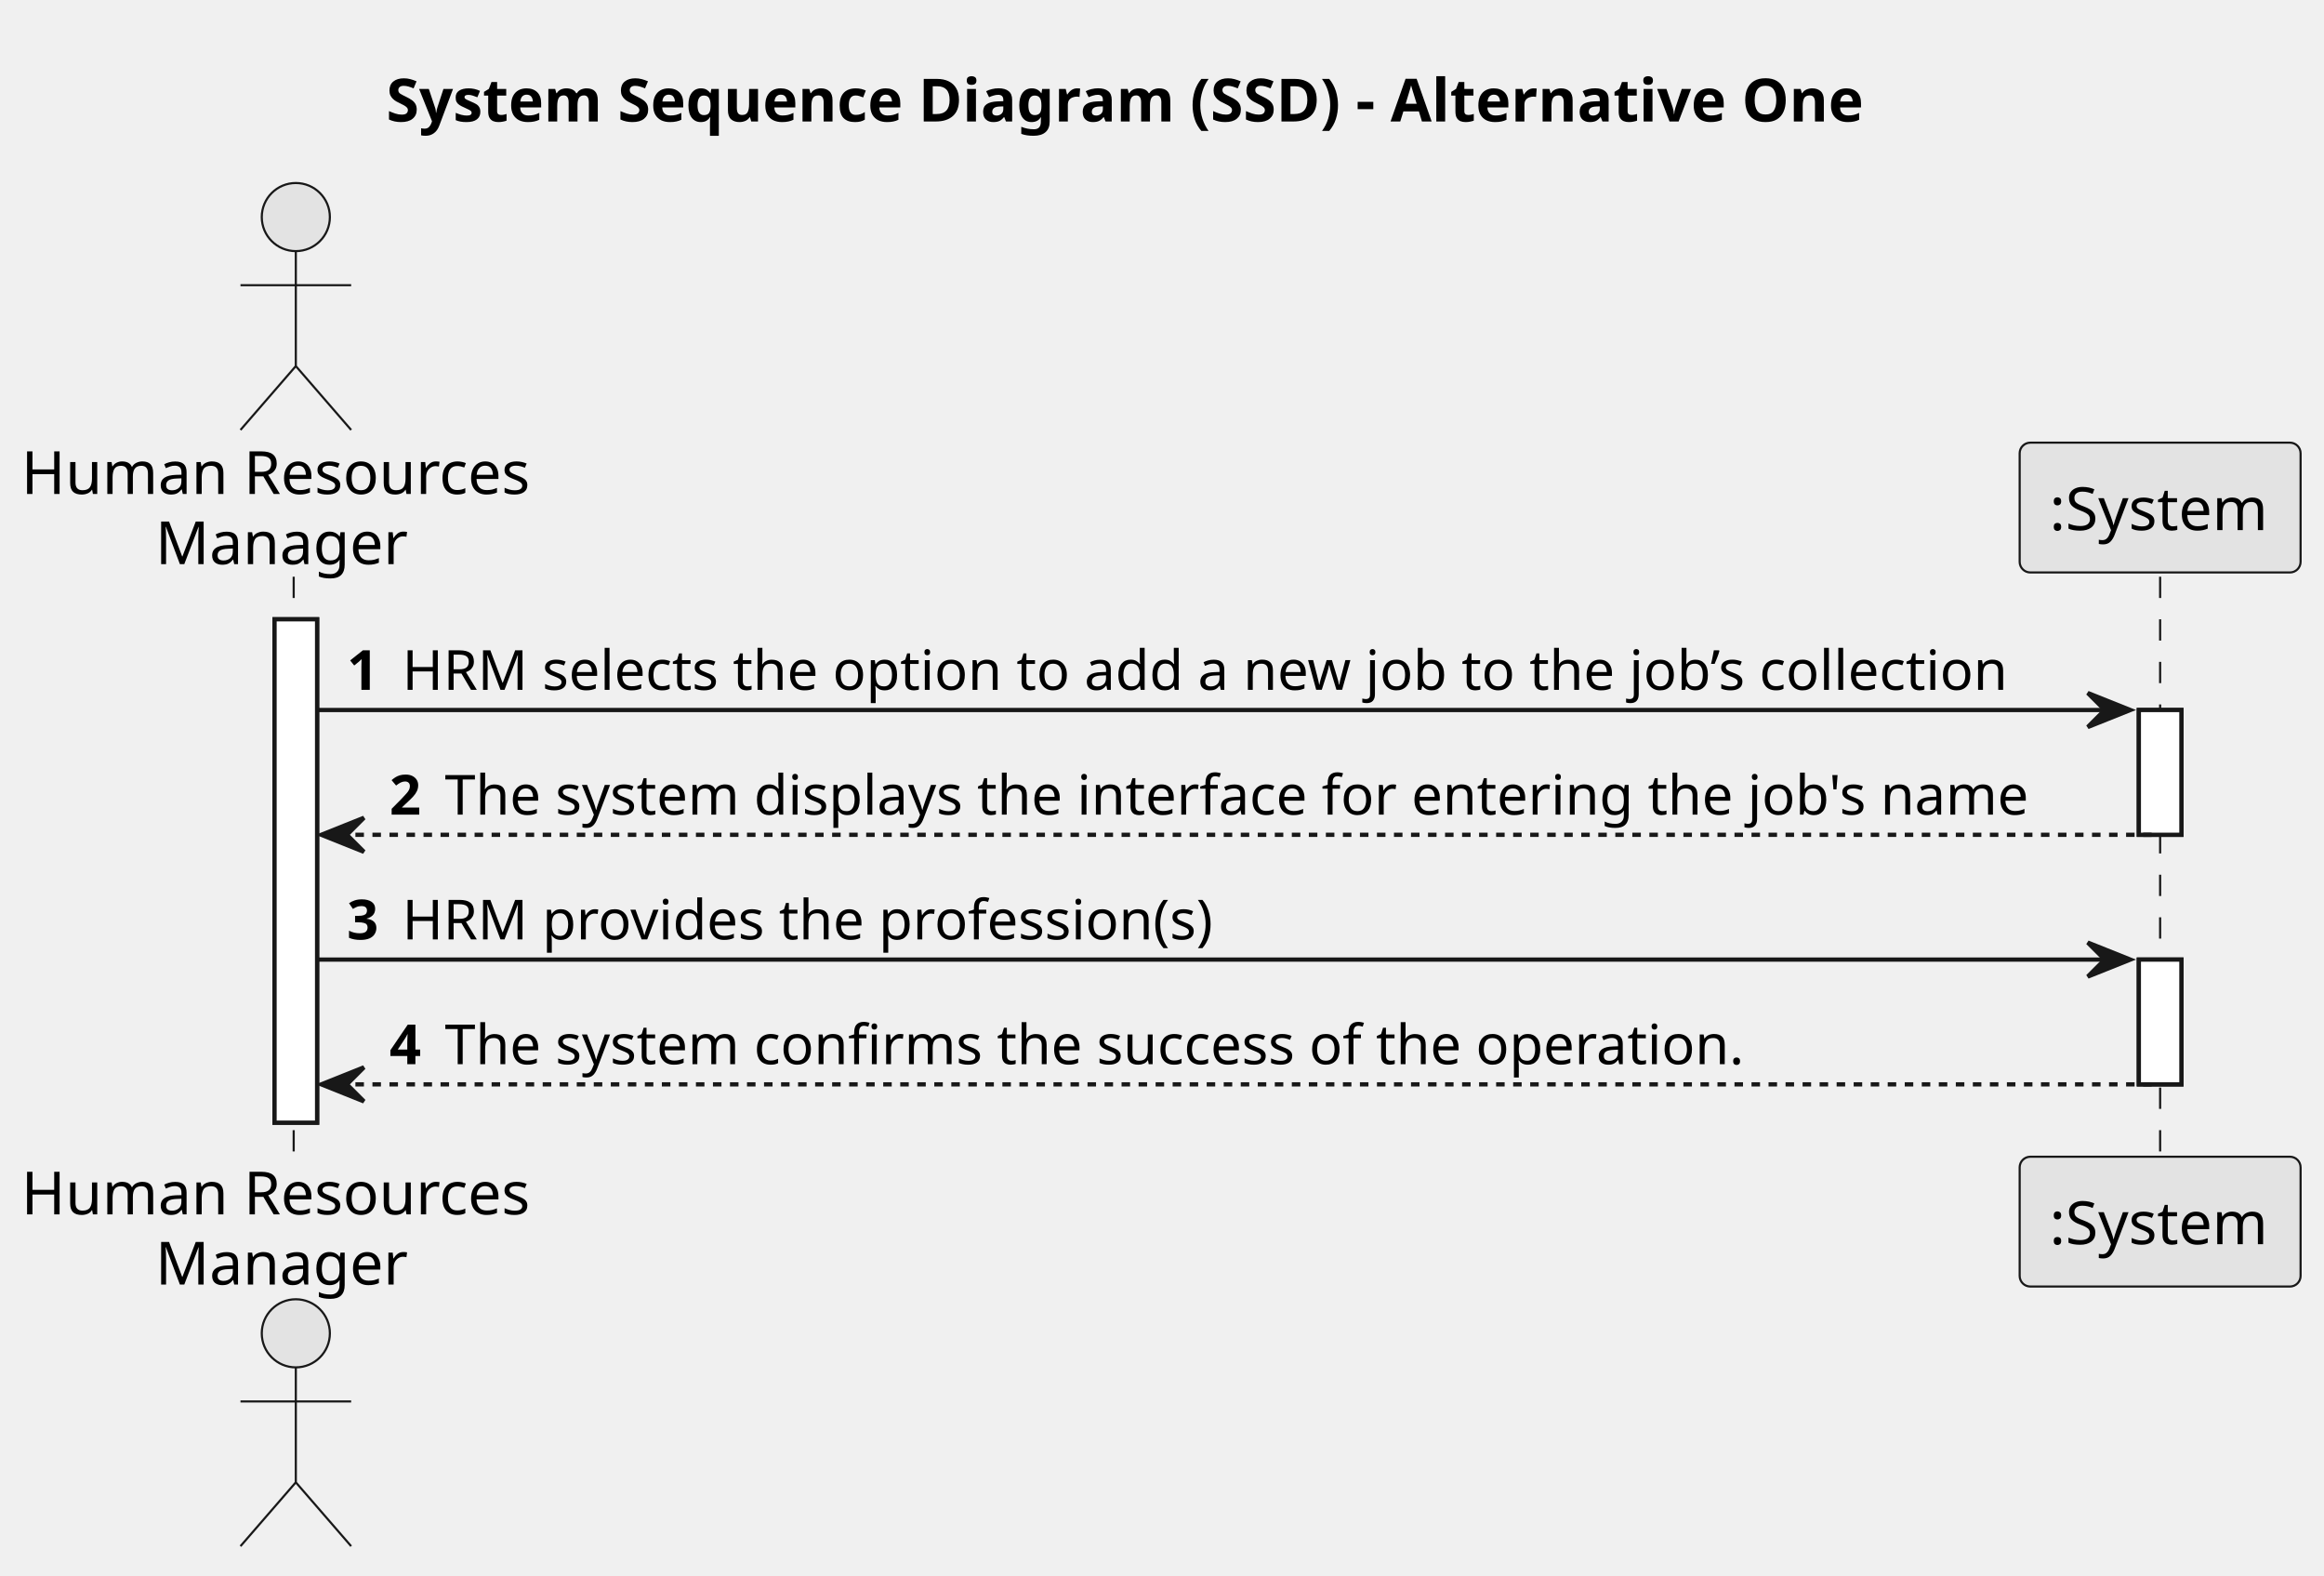
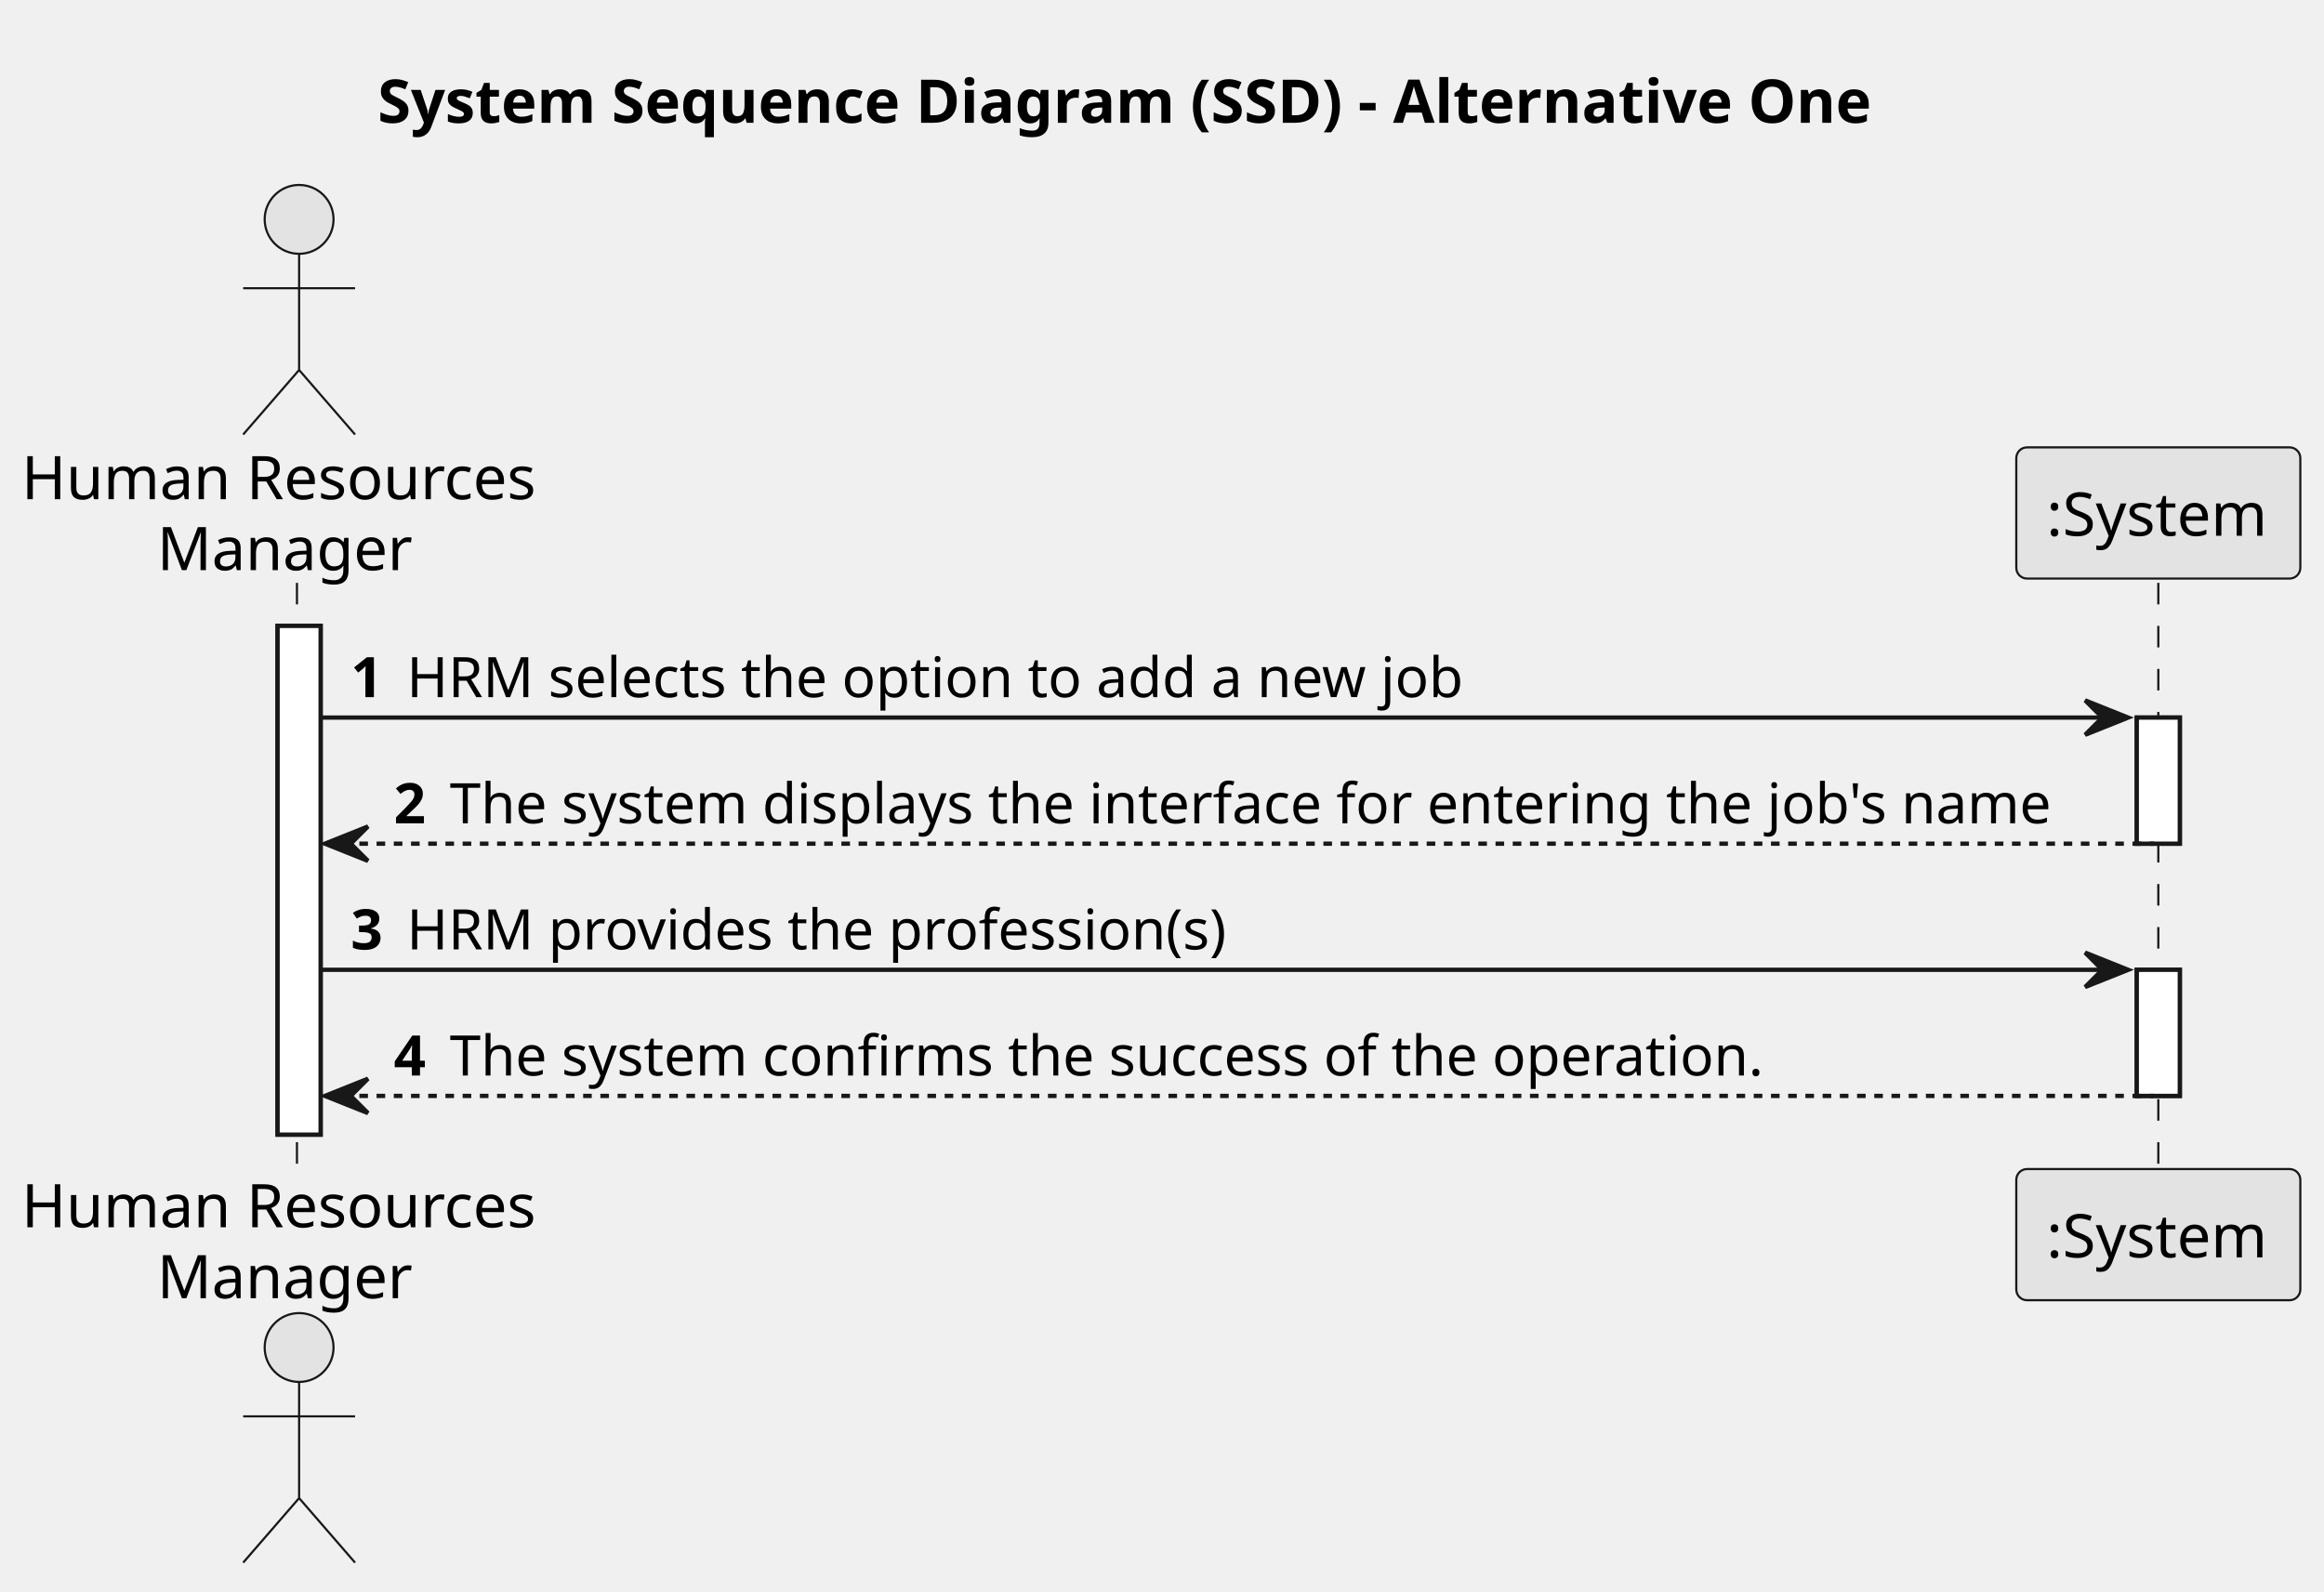
- <svg xmlns="http://www.w3.org/2000/svg" contentStyleType="text/css" height="370px" preserveAspectRatio="none" style="width:546px;height:370px;background:#FFFFFF;" version="1.1" viewBox="0 0 546 370" width="546px" zoomAndPan="magnify">
+ <svg xmlns="http://www.w3.org/2000/svg" contentStyleType="text/css" height="370px" preserveAspectRatio="none" style="width:540px;height:370px;background:#FFFFFF;" version="1.1" viewBox="0 0 540 370" width="540px" zoomAndPan="magnify">
  <defs />
  <g>
-     <text fill="#000000" font-family="sans-serif" font-size="14" font-weight="bold" lengthAdjust="spacing" textLength="363" x="90.75" y="28.535">System Sequence Diagram (SSD) - Alternative One</text>
+     <text fill="#000000" font-family="sans-serif" font-size="14" font-weight="bold" lengthAdjust="spacing" textLength="363" x="87.75" y="28.535">System Sequence Diagram (SSD) - Alternative One</text>
    <rect fill="#FFFFFF" height="118.242" style="stroke:#181818;stroke-width:1.0;" width="10" x="64.5" y="145.465" />
-     <rect fill="#FFFFFF" height="29.311" style="stroke:#181818;stroke-width:1.0;" width="10" x="502.5" y="166.775" />
-     <rect fill="#FFFFFF" height="29.311" style="stroke:#181818;stroke-width:1.0;" width="10" x="502.5" y="225.397" />
+     <rect fill="#FFFFFF" height="29.311" style="stroke:#181818;stroke-width:1.0;" width="10" x="496.5" y="166.775" />
+     <rect fill="#FFFFFF" height="29.311" style="stroke:#181818;stroke-width:1.0;" width="10" x="496.5" y="225.397" />
    <line style="stroke:#181818;stroke-width:0.5;stroke-dasharray:5.0,5.0;" x1="69" x2="69" y1="135.465" y2="272.707" />
-     <line style="stroke:#181818;stroke-width:0.5;stroke-dasharray:5.0,5.0;" x1="507.5" x2="507.5" y1="135.465" y2="272.707" />
+     <line style="stroke:#181818;stroke-width:0.5;stroke-dasharray:5.0,5.0;" x1="501.5" x2="501.5" y1="135.465" y2="272.707" />
    <text fill="#000000" font-family="sans-serif" font-size="14" lengthAdjust="spacing" textLength="123" x="5" y="116.023">Human Resources</text>
    <text fill="#000000" font-family="sans-serif" font-size="14" lengthAdjust="spacing" textLength="60" x="36.5" y="132.512">Manager</text>
    <ellipse cx="69.5" cy="50.988" fill="#E3E3E3" rx="8" ry="8" style="stroke:#181818;stroke-width:0.5;" />
    <path d="M69.5,58.988 L69.5,85.988 M56.5,66.988 L82.5,66.988 M69.5,85.988 L56.5,100.988 M69.5,85.988 L82.5,100.988 " fill="none" style="stroke:#181818;stroke-width:0.5;" />
    <text fill="#000000" font-family="sans-serif" font-size="14" lengthAdjust="spacing" textLength="123" x="5" y="285.242">Human Resources</text>
    <text fill="#000000" font-family="sans-serif" font-size="14" lengthAdjust="spacing" textLength="60" x="36.5" y="301.731">Manager</text>
    <ellipse cx="69.5" cy="313.184" fill="#E3E3E3" rx="8" ry="8" style="stroke:#181818;stroke-width:0.5;" />
    <path d="M69.5,321.184 L69.5,348.184 M56.5,329.184 L82.5,329.184 M69.5,348.184 L56.5,363.184 M69.5,348.184 L82.5,363.184 " fill="none" style="stroke:#181818;stroke-width:0.5;" />
-     <rect fill="#E3E3E3" height="30.488" rx="2.5" ry="2.5" style="stroke:#181818;stroke-width:0.5;" width="66" x="474.5" y="103.977" />
-     <text fill="#000000" font-family="sans-serif" font-size="14" lengthAdjust="spacing" textLength="52" x="481.5" y="124.512">:System</text>
-     <rect fill="#E3E3E3" height="30.488" rx="2.5" ry="2.5" style="stroke:#181818;stroke-width:0.5;" width="66" x="474.5" y="271.707" />
-     <text fill="#000000" font-family="sans-serif" font-size="14" lengthAdjust="spacing" textLength="52" x="481.5" y="292.242">:System</text>
+     <rect fill="#E3E3E3" height="30.488" rx="2.5" ry="2.5" style="stroke:#181818;stroke-width:0.5;" width="66" x="468.5" y="103.977" />
+     <text fill="#000000" font-family="sans-serif" font-size="14" lengthAdjust="spacing" textLength="52" x="475.5" y="124.512">:System</text>
+     <rect fill="#E3E3E3" height="30.488" rx="2.5" ry="2.5" style="stroke:#181818;stroke-width:0.5;" width="66" x="468.5" y="271.707" />
+     <text fill="#000000" font-family="sans-serif" font-size="14" lengthAdjust="spacing" textLength="52" x="475.5" y="292.242">:System</text>
    <rect fill="#FFFFFF" height="118.242" style="stroke:#181818;stroke-width:1.0;" width="10" x="64.5" y="145.465" />
-     <rect fill="#FFFFFF" height="29.311" style="stroke:#181818;stroke-width:1.0;" width="10" x="502.5" y="166.775" />
-     <rect fill="#FFFFFF" height="29.311" style="stroke:#181818;stroke-width:1.0;" width="10" x="502.5" y="225.397" />
-     <polygon fill="#181818" points="490.5,162.775,500.5,166.775,490.5,170.775,494.5,166.775" style="stroke:#181818;stroke-width:1.0;" />
-     <line style="stroke:#181818;stroke-width:1.0;" x1="74.5" x2="496.5" y1="166.775" y2="166.775" />
+     <rect fill="#FFFFFF" height="29.311" style="stroke:#181818;stroke-width:1.0;" width="10" x="496.5" y="166.775" />
+     <rect fill="#FFFFFF" height="29.311" style="stroke:#181818;stroke-width:1.0;" width="10" x="496.5" y="225.397" />
+     <polygon fill="#181818" points="484.5,162.775,494.5,166.775,484.5,170.775,488.5,166.775" style="stroke:#181818;stroke-width:1.0;" />
+     <line style="stroke:#181818;stroke-width:1.0;" x1="74.5" x2="490.5" y1="166.775" y2="166.775" />
    <text fill="#000000" font-family="sans-serif" font-size="13" font-weight="bold" lengthAdjust="spacing" textLength="9" x="81.5" y="162.033">1</text>
-     <text fill="#000000" font-family="sans-serif" font-size="13" lengthAdjust="spacing" textLength="396" x="94.5" y="162.033">HRM selects the option to add a new job to the job’s collection</text>
+     <text fill="#000000" font-family="sans-serif" font-size="13" lengthAdjust="spacing" textLength="254" x="94.5" y="162.033">HRM selects the option to add a new job</text>
    <polygon fill="#181818" points="85.5,192.086,75.5,196.086,85.5,200.086,81.5,196.086" style="stroke:#181818;stroke-width:1.0;" />
-     <line style="stroke:#181818;stroke-width:1.0;stroke-dasharray:2.0,2.0;" x1="79.5" x2="506.5" y1="196.086" y2="196.086" />
+     <line style="stroke:#181818;stroke-width:1.0;stroke-dasharray:2.0,2.0;" x1="79.5" x2="500.5" y1="196.086" y2="196.086" />
    <text fill="#000000" font-family="sans-serif" font-size="13" font-weight="bold" lengthAdjust="spacing" textLength="9" x="91.5" y="191.344">2</text>
    <text fill="#000000" font-family="sans-serif" font-size="13" lengthAdjust="spacing" textLength="385" x="104.5" y="191.344">The system displays the interface for entering the job's name</text>
-     <polygon fill="#181818" points="490.5,221.397,500.5,225.397,490.5,229.397,494.5,225.397" style="stroke:#181818;stroke-width:1.0;" />
-     <line style="stroke:#181818;stroke-width:1.0;" x1="74.5" x2="496.5" y1="225.397" y2="225.397" />
+     <polygon fill="#181818" points="484.5,221.397,494.5,225.397,484.5,229.397,488.5,225.397" style="stroke:#181818;stroke-width:1.0;" />
+     <line style="stroke:#181818;stroke-width:1.0;" x1="74.5" x2="490.5" y1="225.397" y2="225.397" />
    <text fill="#000000" font-family="sans-serif" font-size="13" font-weight="bold" lengthAdjust="spacing" textLength="9" x="81.5" y="220.654">3</text>
    <text fill="#000000" font-family="sans-serif" font-size="13" lengthAdjust="spacing" textLength="197" x="94.5" y="220.654">HRM provides the profession(s)</text>
    <polygon fill="#181818" points="85.5,250.707,75.5,254.707,85.5,258.707,81.5,254.707" style="stroke:#181818;stroke-width:1.0;" />
-     <line style="stroke:#181818;stroke-width:1.0;stroke-dasharray:2.0,2.0;" x1="79.5" x2="506.5" y1="254.707" y2="254.707" />
+     <line style="stroke:#181818;stroke-width:1.0;stroke-dasharray:2.0,2.0;" x1="79.5" x2="500.5" y1="254.707" y2="254.707" />
    <text fill="#000000" font-family="sans-serif" font-size="13" font-weight="bold" lengthAdjust="spacing" textLength="9" x="91.5" y="249.965">4</text>
    <text fill="#000000" font-family="sans-serif" font-size="13" lengthAdjust="spacing" textLength="319" x="104.5" y="249.965">The system confirms the success of the operation.</text>
  </g>
</svg>
